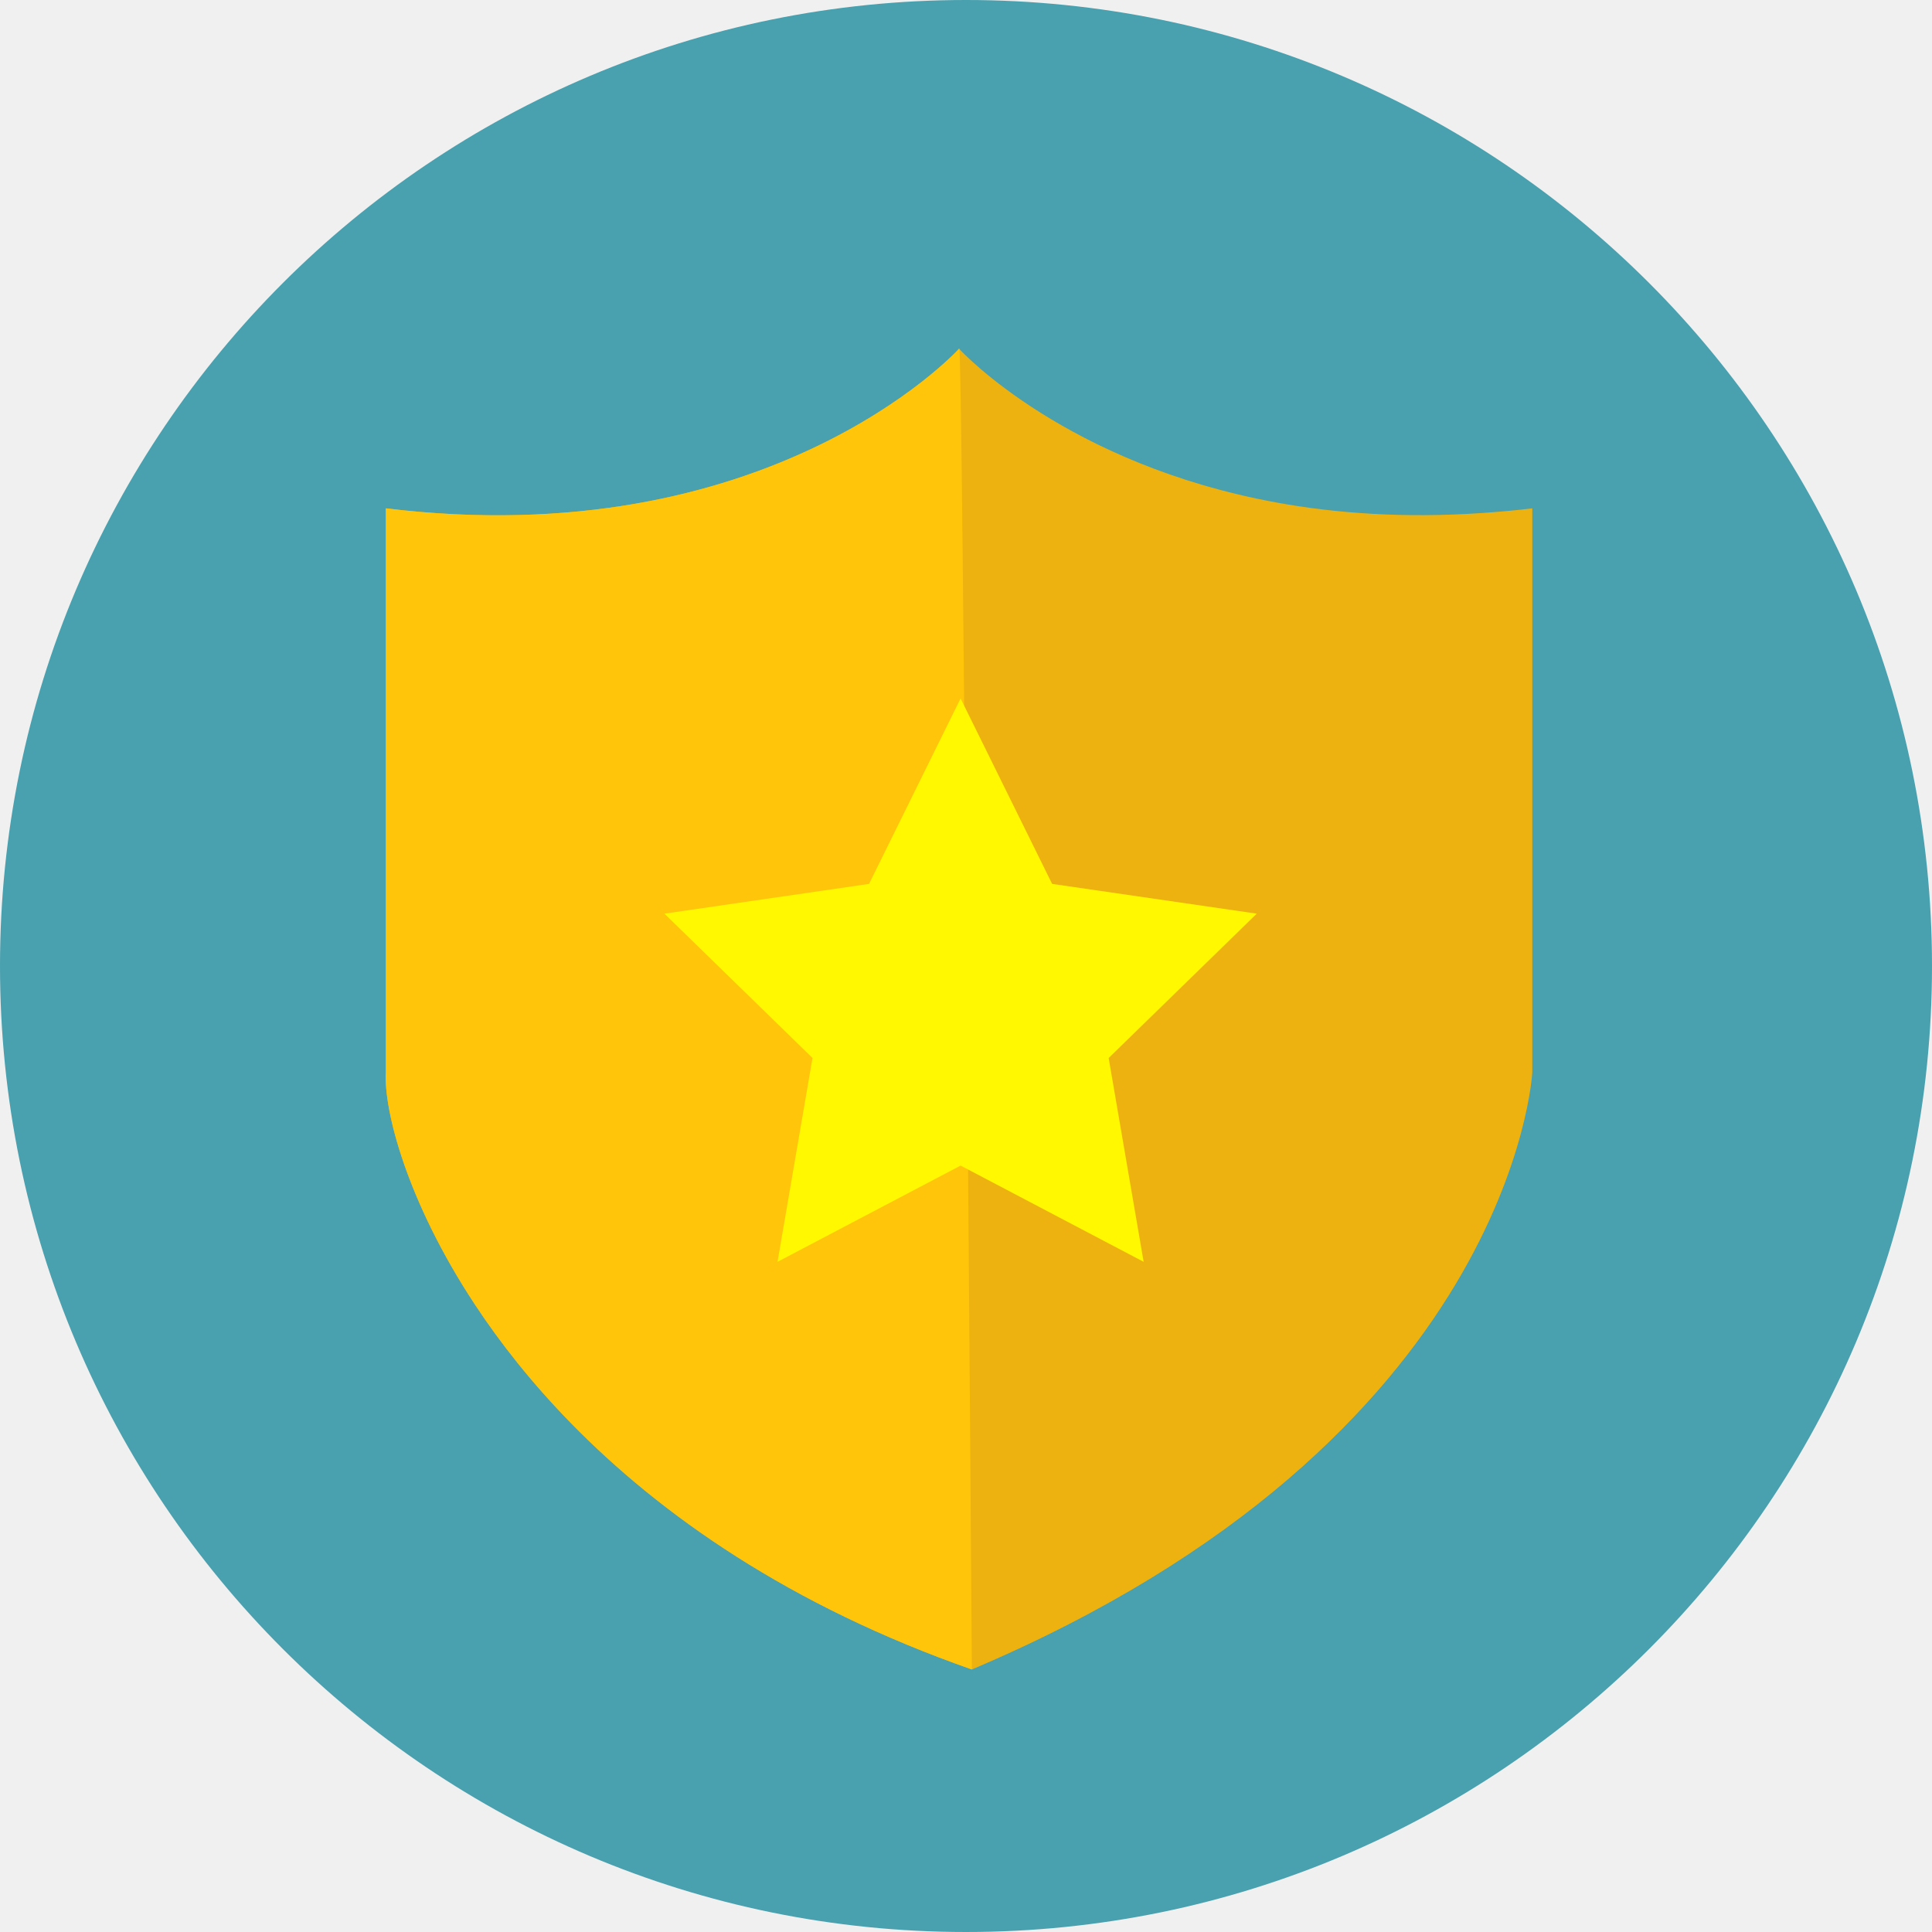
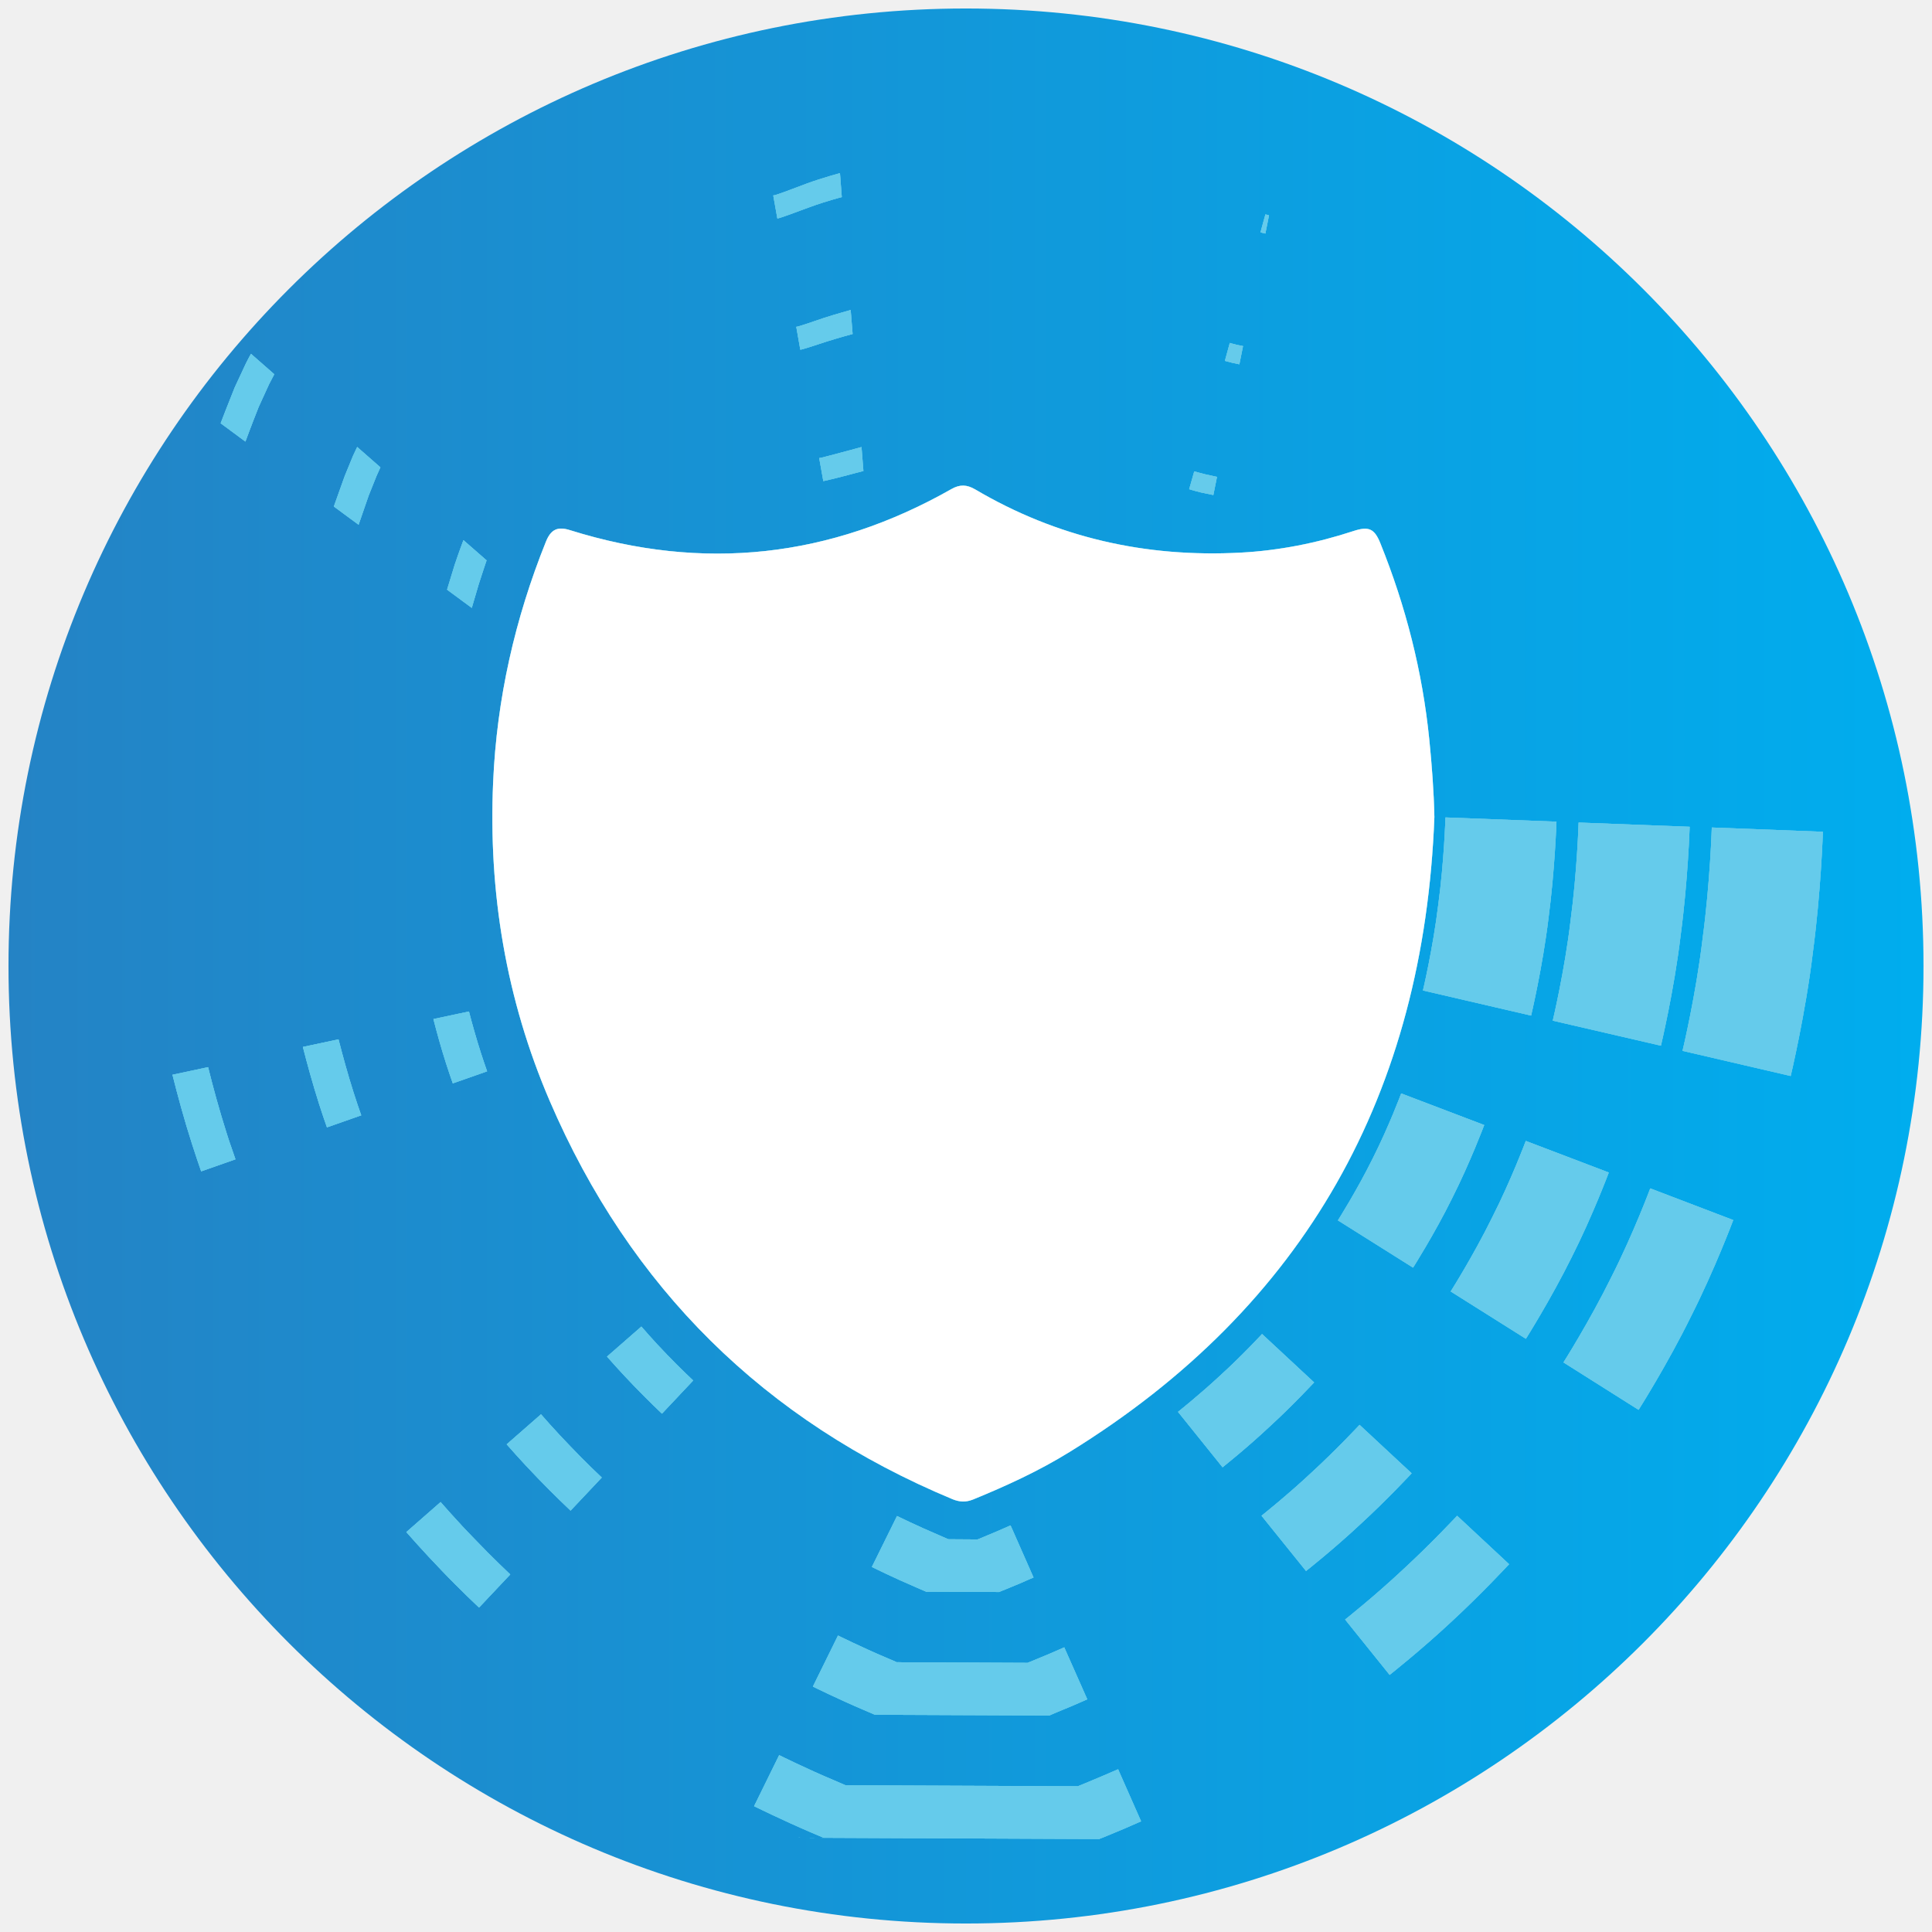
- <svg xmlns="http://www.w3.org/2000/svg" version="1.1" id="Layer_1" x="0px" y="0px" viewBox="0 0 473.935 473.935" style="enable-background:new 0 0 473.935 473.935;" xml:space="preserve">
-   <circle style="fill:#49A0AE;" cx="236.967" cy="236.967" r="236.967" />
-   <path style="fill:#EDB20F;" d="M363.249,125.866c-18.769,1.257-35.446,0.079-50.031-2.582  c-51.405-9.366-77.062-36.763-77.893-37.676c0-0.052-0.004-0.112-0.004-0.112l-0.052,0.056l-0.06-0.056c0,0,0,0.064,0,0.112  c-1.123,1.227-47.169,50.473-140.553,39.094c0,106.858,0,138.368,0,138.368c-0.546,9.025,4.984,31.375,21.837,56.931  c6.211,9.429,13.968,19.278,23.536,29.074c22.077,22.593,53.755,44.827,98.372,60.46c132.912-56.34,137.481-146.465,137.481-146.465  s0-31.513,0-138.368C371.556,125.23,367.372,125.582,363.249,125.866z" />
-   <path style="fill:#FFC50B;" d="M235.325,85.605c0-0.052-0.004-0.112-0.004-0.112l-0.052,0.056l-0.06-0.056c0,0,0,0.064,0,0.112  c-1.123,1.227-47.169,50.473-140.553,39.094c0,106.858,0,138.368,0,138.368c-0.546,9.025,4.984,31.375,21.837,56.931  c6.211,9.429,13.968,19.278,23.536,29.074c22.077,22.593,53.755,44.827,98.372,60.46C238.404,409.535,236.159,86.518,235.325,85.605  z" />
-   <polygon style="fill:#FFF800;" points="235.639,171.336 258.094,216.825 308.293,224.126 271.964,259.534 280.544,309.536   235.639,285.925 190.734,309.536 199.314,259.534 162.985,224.126 213.185,216.825 " />
+ <svg xmlns="http://www.w3.org/2000/svg" version="1.0" id="Layer_1" x="0px" y="0px" width="48px" height="48px" viewBox="0 0 48 48" enable-background="new 0 0 48 48" xml:space="preserve">
+   <linearGradient id="SVGID_1_" gradientUnits="userSpaceOnUse" x1="0.211" y1="24" x2="47.789" y2="24">
+     <stop offset="0" style="stop-color:#2483C5" />
+     <stop offset="1" style="stop-color:#00ADEE" />
+   </linearGradient>
+   <path fill="url(#SVGID_1_)" d="M47.789,24c0,13.139-10.65,23.789-23.792,23.789C10.861,47.789,0.211,37.139,0.211,24  c0-13.137,10.65-23.789,23.786-23.789C37.139,0.211,47.789,10.863,47.789,24z" />
  <g>
- </g>
-   <g>
- </g>
-   <g>
- </g>
-   <g>
- </g>
-   <g>
- </g>
-   <g>
- </g>
-   <g>
- </g>
-   <g>
- </g>
-   <g>
- </g>
-   <g>
- </g>
-   <g>
- </g>
-   <g>
- </g>
-   <g>
- </g>
-   <g>
- </g>
-   <g>
- </g>
+     <g>
+       <path fill="#65CBEB" d="M24.172,37.256c0.827-0.338,1.64-0.711,2.398-1.18c5.873-3.623,8.807-8.936,9.067-15.777    c-0.014-0.654-0.063-1.291-0.127-1.93c-0.169-1.68-0.583-3.305-1.215-4.871c-0.148-0.369-0.292-0.428-0.673-0.303    c-0.91,0.299-1.847,0.484-2.802,0.535c-2.354,0.125-4.56-0.371-6.597-1.574c-0.204-0.117-0.374-0.125-0.584-0.006    c-3.008,1.709-6.166,2.057-9.473,1.023c-0.314-0.1-0.479-0.02-0.602,0.283c-0.771,1.916-1.222,3.906-1.312,5.971    c-0.121,2.744,0.319,5.395,1.405,7.924c1.998,4.648,5.336,7.949,10.008,9.896C23.839,37.318,23.995,37.326,24.172,37.256z" />
+       <path fill="#65CBEB" d="M42.529,20.559c0,0.002-0.04,1.357-0.227,2.75c-0.164,1.393-0.5,2.799-0.5,2.799l2.687,0.625    c0,0,0.37-1.553,0.551-3.07c0.204-1.525,0.249-2.998,0.249-2.998L42.529,20.559z" />
+       <path fill="#65CBEB" d="M40.032,31.732c-0.536,1.088-1.188,2.117-1.188,2.117l1.866,1.178c0,0,0.714-1.123,1.298-2.313    c0.598-1.18,1.054-2.402,1.054-2.402L41,29.525C41,29.525,40.582,30.648,40.032,31.732z" />
+       <path fill="#65CBEB" d="M34.843,39.008c-0.693,0.65-1.424,1.229-1.424,1.229l1.106,1.375c0,0,0.777-0.613,1.52-1.307    c0.747-0.688,1.448-1.443,1.448-1.443l-1.291-1.203C36.202,37.658,35.543,38.365,34.843,39.008z" />
+       <path fill="#65CBEB" d="M27.375,44.131c-0.117,0.049-0.257,0.107-0.405,0.17l-0.115,0.047l-0.056,0.023l-0.014,0.006l-0.005,0.002    l0,0c-11.535-0.049-3.199-0.014-5.772-0.023h-0.004l-0.006-0.006l-0.033-0.014l-0.253-0.109c-0.683-0.287-1.354-0.621-1.354-0.621    l-0.623,1.268c0,0,0.704,0.348,1.419,0.654c0.09,0.039,0.179,0.074,0.267,0.113l0.034,0.014l0.007,0.002l0.002,0.002    c0.371,0.002,0.551,0.002,0.604,0.002c-0.333,0-4.995-0.02,6.245,0.029h0.001l0.005-0.002l0.014-0.01l0.06-0.021l0.118-0.049    c0.152-0.063,0.299-0.125,0.423-0.176c0.249-0.109,0.416-0.182,0.416-0.182l-0.571-1.293    C27.777,43.957,27.617,44.027,27.375,44.131z M21.078,45.66C21.09,45.66,21.088,45.66,21.078,45.66L21.078,45.66z" />
+       <path fill="#65CBEB" d="M11.793,38.238c-0.438-0.447-0.846-0.92-0.846-0.92l-0.852,0.746c0,0,0.428,0.49,0.882,0.959    c0.45,0.473,0.925,0.916,0.925,0.916l0.775-0.822C12.678,39.117,12.224,38.691,11.793,38.238z" />
+       <path fill="#65CBEB" d="M5.501,27.732c-0.178-0.594-0.331-1.217-0.331-1.219l-0.885,0.189c0,0,0.162,0.656,0.349,1.279    c0.048,0.154,0.095,0.307,0.14,0.451c0.042,0.131,0.083,0.254,0.117,0.357c0.064,0.188,0.107,0.313,0.107,0.313l0.852-0.299    c0,0-0.041-0.119-0.104-0.303C5.689,28.348,5.586,28.012,5.501,27.732z" />
+       <path fill="#65CBEB" d="M6.102,9.045C6.027,9.203,5.93,9.414,5.83,9.629c-0.178,0.441-0.348,0.887-0.348,0.887l0.615,0.455    c0,0,0.16-0.434,0.33-0.861c0.093-0.207,0.188-0.412,0.258-0.564c0.076-0.15,0.129-0.248,0.129-0.248L6.236,8.791    C6.236,8.791,6.178,8.889,6.102,9.045z" />
+       <path fill="#65CBEB" d="M20.119,5.145c0.396-0.145,0.797-0.25,0.795-0.248l-0.045-0.596c0,0.002-0.413,0.109-0.822,0.258    c-0.402,0.152-0.814,0.311-0.836,0.295l0.102,0.572C19.332,5.439,19.729,5.289,20.119,5.145z" />
+       <polygon fill="#65CBEB" points="31.528,5.35 31.439,5.326 31.316,5.773 31.438,5.803   " />
+       <path fill="#65CBEB" d="M41.265,25.98c0,0,0.328-1.375,0.49-2.74c0.183-1.367,0.224-2.699,0.224-2.699l-2.759-0.105    c0,0-0.036,1.221-0.202,2.455c-0.146,1.232-0.44,2.467-0.44,2.467L41.265,25.98z" />
+       <path fill="#65CBEB" d="M39.97,29.131l-2.062-0.785c-0.001,0-0.364,0.975-0.84,1.91c-0.462,0.939-1.026,1.83-1.026,1.83    l1.868,1.176c0,0,0.621-0.982,1.135-2.021C39.568,30.207,39.97,29.131,39.97,29.131z" />
+       <path fill="#65CBEB" d="M35.072,36.604L33.778,35.4c0,0-0.571,0.613-1.184,1.176c-0.607,0.57-1.252,1.082-1.252,1.082l1.106,1.373    c0,0,0.691-0.545,1.346-1.158C34.453,37.27,35.072,36.604,35.072,36.604z" />
+       <path fill="#65CBEB" d="M26.066,42.621L26.066,42.621l0.004-0.002l0.015-0.004l0.052-0.023l0.109-0.047    c0.142-0.057,0.272-0.111,0.386-0.16c0.228-0.098,0.381-0.166,0.381-0.166l-0.572-1.291c0,0-0.145,0.063-0.362,0.158    c-0.108,0.045-0.235,0.098-0.371,0.154l-0.104,0.043l-0.053,0.02l-0.015,0.006l-0.003,0.002l-0.001,0.002    c-6.497-0.029-1.8-0.01-3.251-0.016l-0.002-0.002l-0.007-0.002l-0.028-0.012l-0.225-0.096c-0.605-0.256-1.199-0.551-1.199-0.551    l-0.624,1.268c0,0,0.626,0.311,1.265,0.582l0.237,0.102l0.03,0.012l0.007,0.004h0.003C23.668,42.611,17.416,42.584,26.066,42.621z    " />
+       <path fill="#65CBEB" d="M14.178,35.941c-0.381-0.391-0.737-0.803-0.737-0.803l-0.853,0.746c0,0,0.377,0.434,0.775,0.842    c0.395,0.414,0.813,0.803,0.813,0.805l0.775-0.822C14.951,36.709,14.553,36.336,14.178,35.941z" />
+       <path fill="#65CBEB" d="M8.41,25.822l-0.885,0.189c0,0,0.135,0.535,0.289,1.049c0.16,0.537,0.309,0.949,0.309,0.949l0.852-0.299    c0,0-0.143-0.396-0.293-0.9C8.537,26.324,8.41,25.822,8.41,25.822z" />
+       <path fill="#65CBEB" d="M8.771,11.324c-0.057,0.137-0.133,0.32-0.207,0.504c-0.135,0.379-0.27,0.756-0.27,0.756l0.615,0.453    c0,0,0.126-0.365,0.252-0.729c0.07-0.178,0.141-0.354,0.194-0.484c0.058-0.129,0.096-0.213,0.096-0.213l-0.577-0.506    C8.875,11.105,8.833,11.191,8.771,11.324z" />
+       <path fill="#65CBEB" d="M19.783,8.119l0.1,0.568c0.012,0.01,0.336-0.096,0.654-0.201c0.322-0.102,0.646-0.188,0.646-0.188    l-0.048-0.596c0.001,0.002-0.336,0.09-0.671,0.199C20.133,8.016,19.796,8.129,19.783,8.119z" />
+       <path fill="#65CBEB" d="M30.792,9.051l0.091-0.453c0,0-0.083-0.018-0.166-0.033c-0.08-0.02-0.163-0.045-0.163-0.045l-0.122,0.445    c0,0,0.087,0.025,0.178,0.047C30.701,9.031,30.792,9.051,30.792,9.051z" />
+       <path fill="#65CBEB" d="M38.04,25.232c0,0,0.285-1.205,0.431-2.412c0.16-1.207,0.199-2.406,0.199-2.406l-2.758-0.105    c0,0-0.032,1.086-0.178,2.162c-0.13,1.078-0.381,2.137-0.381,2.137L38.04,25.232z" />
+       <path fill="#65CBEB" d="M34.105,28.781c-0.392,0.793-0.865,1.539-0.865,1.539l1.867,1.174c0,0,0.534-0.838,0.973-1.729    c0.449-0.889,0.795-1.814,0.795-1.814l-2.063-0.785C34.813,27.166,34.503,27.994,34.105,28.781z" />
+       <path fill="#65CBEB" d="M32.649,34.346l-1.294-1.203c0,0-0.483,0.523-1.01,1.004c-0.521,0.488-1.078,0.93-1.078,0.93l1.107,1.377    c0,0,0.605-0.479,1.171-1.012C32.117,34.92,32.647,34.346,32.649,34.346z" />
+       <path fill="#65CBEB" d="M23.553,38.24L23.553,38.24l-0.006-0.004l-0.023-0.01l-0.197-0.086c-0.527-0.223-1.041-0.475-1.041-0.475    l-0.625,1.266c0,0,0.547,0.271,1.109,0.51l0.207,0.09l0.025,0.01l0.007,0.004h0.002c0.046,0,0.078,0,0.104,0    c-0.237,0-0.962-0.004,1.704,0.008h0.001h0.003l0.014-0.006l0.048-0.021l0.099-0.039c0.128-0.055,0.248-0.104,0.352-0.146    c0.202-0.09,0.342-0.148,0.342-0.148l-0.571-1.295c0,0-0.131,0.057-0.326,0.143c-0.098,0.041-0.213,0.088-0.332,0.139    l-0.097,0.041l-0.048,0.02l-0.01,0.004h-0.006v0.002C22.825,38.238,23.881,38.242,23.553,38.24z" />
+       <path fill="#65CBEB" d="M16.563,33.646c-0.325-0.334-0.629-0.688-0.628-0.688l-0.854,0.746c0,0,0.323,0.371,0.667,0.725    c0.34,0.355,0.698,0.693,0.698,0.693l0.776-0.824C17.224,34.299,16.885,33.984,16.563,33.646z" />
+       <path fill="#65CBEB" d="M11.25,26.916l0.852-0.299c0,0-0.125-0.35-0.239-0.729c-0.113-0.375-0.214-0.758-0.212-0.758l-0.883,0.188    c0,0,0.105,0.416,0.227,0.82C11.119,26.553,11.25,26.916,11.25,26.916z" />
+       <path fill="#65CBEB" d="M11.896,14.508c0.094-0.295,0.193-0.586,0.193-0.586l-0.575-0.502c0,0-0.113,0.299-0.216,0.607    c-0.097,0.313-0.191,0.623-0.191,0.623l0.614,0.453C11.722,15.104,11.81,14.805,11.896,14.508z" />
+       <path fill="#65CBEB" d="M20.523,11.342c-0.096,0.029-0.17,0.039-0.17,0.039l0.102,0.572c0,0,0.253-0.055,0.498-0.121    c0.25-0.066,0.498-0.131,0.498-0.131l-0.047-0.594c0,0-0.262,0.07-0.523,0.141C20.752,11.281,20.621,11.318,20.523,11.342z" />
+       <path fill="#65CBEB" d="M30.145,12.299l0.091-0.451c0,0-0.143-0.031-0.287-0.063c-0.143-0.035-0.278-0.074-0.278-0.074    l-0.126,0.443c0,0,0.149,0.047,0.298,0.082C29.992,12.268,30.145,12.299,30.145,12.299z" />
+     </g>
+     <g>
+       <path fill="#65CBEB" d="M24.172,37.256c0.827-0.338,1.64-0.711,2.398-1.18c5.873-3.623,8.807-8.936,9.067-15.777    c-0.014-0.654-0.063-1.291-0.127-1.93c-0.169-1.68-0.583-3.305-1.215-4.871c-0.148-0.369-0.292-0.428-0.673-0.303    c-0.91,0.299-1.847,0.484-2.802,0.535c-2.354,0.125-4.56-0.371-6.597-1.574c-0.204-0.117-0.374-0.125-0.584-0.006    c-3.008,1.709-6.166,2.057-9.473,1.023c-0.314-0.1-0.479-0.02-0.602,0.283c-0.771,1.916-1.222,3.906-1.312,5.971    c-0.121,2.744,0.319,5.395,1.405,7.924c1.998,4.648,5.336,7.949,10.008,9.896C23.839,37.318,23.995,37.326,24.172,37.256z" />
+       <path fill="#65CBEB" d="M42.529,20.559c0,0.002-0.04,1.357-0.227,2.75c-0.164,1.393-0.5,2.799-0.5,2.799l2.687,0.625    c0,0,0.37-1.553,0.551-3.07c0.204-1.525,0.249-2.998,0.249-2.998L42.529,20.559z" />
+       <path fill="#65CBEB" d="M40.032,31.732c-0.536,1.088-1.188,2.117-1.188,2.117l1.866,1.178c0,0,0.714-1.123,1.298-2.313    c0.598-1.18,1.054-2.402,1.054-2.402L41,29.525C41,29.525,40.582,30.648,40.032,31.732z" />
+       <path fill="#65CBEB" d="M34.843,39.008c-0.693,0.65-1.424,1.229-1.424,1.229l1.106,1.375c0,0,0.777-0.613,1.52-1.307    c0.747-0.688,1.448-1.443,1.448-1.443l-1.291-1.203C36.202,37.658,35.543,38.365,34.843,39.008z" />
+       <path fill="#65CBEB" d="M27.375,44.131c-0.117,0.049-0.257,0.107-0.405,0.17l-0.115,0.047l-0.056,0.023l-0.014,0.006l-0.005,0.002    l0,0c-11.535-0.049-3.199-0.014-5.772-0.023h-0.004l-0.006-0.006l-0.033-0.014l-0.253-0.109c-0.683-0.287-1.354-0.621-1.354-0.621    l-0.623,1.268c0,0,0.704,0.348,1.419,0.654c0.09,0.039,0.179,0.074,0.267,0.113l0.034,0.014l0.007,0.002l0.002,0.002    c0.371,0.002,0.551,0.002,0.604,0.002c-0.333,0-4.995-0.02,6.245,0.029h0.001l0.005-0.002l0.014-0.01l0.06-0.021l0.118-0.049    c0.152-0.063,0.299-0.125,0.423-0.176c0.249-0.109,0.416-0.182,0.416-0.182l-0.571-1.293    C27.777,43.957,27.617,44.027,27.375,44.131z M21.078,45.66C21.09,45.66,21.088,45.66,21.078,45.66L21.078,45.66z" />
+       <path fill="#65CBEB" d="M11.793,38.238c-0.438-0.447-0.846-0.92-0.846-0.92l-0.852,0.746c0,0,0.428,0.49,0.882,0.959    c0.45,0.473,0.925,0.916,0.925,0.916l0.775-0.822C12.678,39.117,12.224,38.691,11.793,38.238z" />
+       <path fill="#65CBEB" d="M5.501,27.732c-0.178-0.594-0.331-1.217-0.331-1.219l-0.885,0.189c0,0,0.162,0.656,0.349,1.279    c0.048,0.154,0.095,0.307,0.14,0.451c0.042,0.131,0.083,0.254,0.117,0.357c0.064,0.188,0.107,0.313,0.107,0.313l0.852-0.299    c0,0-0.041-0.119-0.104-0.303C5.689,28.348,5.586,28.012,5.501,27.732z" />
+       <path fill="#65CBEB" d="M6.102,9.045C6.027,9.203,5.93,9.414,5.83,9.629c-0.178,0.441-0.348,0.887-0.348,0.887l0.615,0.455    c0,0,0.16-0.434,0.33-0.861c0.093-0.207,0.188-0.412,0.258-0.564c0.076-0.15,0.129-0.248,0.129-0.248L6.236,8.791    C6.236,8.791,6.178,8.889,6.102,9.045z" />
+       <path fill="#65CBEB" d="M20.119,5.145c0.396-0.145,0.797-0.25,0.795-0.248l-0.045-0.596c0,0.002-0.413,0.109-0.822,0.258    c-0.402,0.152-0.814,0.311-0.836,0.295l0.102,0.572C19.332,5.439,19.729,5.289,20.119,5.145z" />
+       <polygon fill="#65CBEB" points="31.528,5.35 31.439,5.326 31.316,5.773 31.438,5.803   " />
+       <path fill="#65CBEB" d="M41.265,25.98c0,0,0.328-1.375,0.49-2.74c0.183-1.367,0.224-2.699,0.224-2.699l-2.759-0.105    c0,0-0.036,1.221-0.202,2.455c-0.146,1.232-0.44,2.467-0.44,2.467L41.265,25.98z" />
+       <path fill="#65CBEB" d="M39.97,29.131l-2.062-0.785c-0.001,0-0.364,0.975-0.84,1.91c-0.462,0.939-1.026,1.83-1.026,1.83    l1.868,1.176c0,0,0.621-0.982,1.135-2.021C39.568,30.207,39.97,29.131,39.97,29.131z" />
+       <path fill="#65CBEB" d="M35.072,36.604L33.778,35.4c0,0-0.571,0.613-1.184,1.176c-0.607,0.57-1.252,1.082-1.252,1.082l1.106,1.373    c0,0,0.691-0.545,1.346-1.158C34.453,37.27,35.072,36.604,35.072,36.604z" />
+       <path fill="#65CBEB" d="M26.066,42.621L26.066,42.621l0.004-0.002l0.015-0.004l0.052-0.023l0.109-0.047    c0.142-0.057,0.272-0.111,0.386-0.16c0.228-0.098,0.381-0.166,0.381-0.166l-0.572-1.291c0,0-0.145,0.063-0.362,0.158    c-0.108,0.045-0.235,0.098-0.371,0.154l-0.104,0.043l-0.053,0.02l-0.015,0.006l-0.003,0.002l-0.001,0.002    c-6.497-0.029-1.8-0.01-3.251-0.016l-0.002-0.002l-0.007-0.002l-0.028-0.012l-0.225-0.096c-0.605-0.256-1.199-0.551-1.199-0.551    l-0.624,1.268c0,0,0.626,0.311,1.265,0.582l0.237,0.102l0.03,0.012l0.007,0.004h0.003C23.668,42.611,17.416,42.584,26.066,42.621z    " />
+       <path fill="#65CBEB" d="M14.178,35.941c-0.381-0.391-0.737-0.803-0.737-0.803l-0.853,0.746c0,0,0.377,0.434,0.775,0.842    c0.395,0.414,0.813,0.803,0.813,0.805l0.775-0.822C14.951,36.709,14.553,36.336,14.178,35.941z" />
+       <path fill="#65CBEB" d="M8.41,25.822l-0.885,0.189c0,0,0.135,0.535,0.289,1.049c0.16,0.537,0.309,0.949,0.309,0.949l0.852-0.299    c0,0-0.143-0.396-0.293-0.9C8.537,26.324,8.41,25.822,8.41,25.822z" />
+       <path fill="#65CBEB" d="M8.771,11.324c-0.057,0.137-0.133,0.32-0.207,0.504c-0.135,0.379-0.27,0.756-0.27,0.756l0.615,0.453    c0,0,0.126-0.365,0.252-0.729c0.07-0.178,0.141-0.354,0.194-0.484c0.058-0.129,0.096-0.213,0.096-0.213l-0.577-0.506    C8.875,11.105,8.833,11.191,8.771,11.324z" />
+       <path fill="#65CBEB" d="M19.783,8.119l0.1,0.568c0.012,0.01,0.336-0.096,0.654-0.201c0.322-0.102,0.646-0.188,0.646-0.188    l-0.048-0.596c0.001,0.002-0.336,0.09-0.671,0.199C20.133,8.016,19.796,8.129,19.783,8.119z" />
+       <path fill="#65CBEB" d="M30.792,9.051l0.091-0.453c0,0-0.083-0.018-0.166-0.033c-0.08-0.02-0.163-0.045-0.163-0.045l-0.122,0.445    c0,0,0.087,0.025,0.178,0.047C30.701,9.031,30.792,9.051,30.792,9.051z" />
+       <path fill="#65CBEB" d="M38.04,25.232c0,0,0.285-1.205,0.431-2.412c0.16-1.207,0.199-2.406,0.199-2.406l-2.758-0.105    c0,0-0.032,1.086-0.178,2.162c-0.13,1.078-0.381,2.137-0.381,2.137L38.04,25.232z" />
+       <path fill="#65CBEB" d="M34.105,28.781c-0.392,0.793-0.865,1.539-0.865,1.539l1.867,1.174c0,0,0.534-0.838,0.973-1.729    c0.449-0.889,0.795-1.814,0.795-1.814l-2.063-0.785C34.813,27.166,34.503,27.994,34.105,28.781z" />
+       <path fill="#65CBEB" d="M32.649,34.346l-1.294-1.203c0,0-0.483,0.523-1.01,1.004c-0.521,0.488-1.078,0.93-1.078,0.93l1.107,1.377    c0,0,0.605-0.479,1.171-1.012C32.117,34.92,32.647,34.346,32.649,34.346z" />
+       <path fill="#65CBEB" d="M23.553,38.24L23.553,38.24l-0.006-0.004l-0.023-0.01l-0.197-0.086c-0.527-0.223-1.041-0.475-1.041-0.475    l-0.625,1.266c0,0,0.547,0.271,1.109,0.51l0.207,0.09l0.025,0.01l0.007,0.004h0.002c0.046,0,0.078,0,0.104,0    c-0.237,0-0.962-0.004,1.704,0.008h0.001h0.003l0.014-0.006l0.048-0.021l0.099-0.039c0.128-0.055,0.248-0.104,0.352-0.146    c0.202-0.09,0.342-0.148,0.342-0.148l-0.571-1.295c0,0-0.131,0.057-0.326,0.143c-0.098,0.041-0.213,0.088-0.332,0.139    l-0.097,0.041l-0.048,0.02l-0.01,0.004h-0.006v0.002C22.825,38.238,23.881,38.242,23.553,38.24z" />
+       <path fill="#65CBEB" d="M16.563,33.646c-0.325-0.334-0.629-0.688-0.628-0.688l-0.854,0.746c0,0,0.323,0.371,0.667,0.725    c0.34,0.355,0.698,0.693,0.698,0.693l0.776-0.824C17.224,34.299,16.885,33.984,16.563,33.646z" />
+       <path fill="#65CBEB" d="M11.25,26.916l0.852-0.299c0,0-0.125-0.35-0.239-0.729c-0.113-0.375-0.214-0.758-0.212-0.758l-0.883,0.188    c0,0,0.105,0.416,0.227,0.82C11.119,26.553,11.25,26.916,11.25,26.916z" />
+       <path fill="#65CBEB" d="M11.896,14.508c0.094-0.295,0.193-0.586,0.193-0.586l-0.575-0.502c0,0-0.113,0.299-0.216,0.607    c-0.097,0.313-0.191,0.623-0.191,0.623l0.614,0.453C11.722,15.104,11.81,14.805,11.896,14.508z" />
+       <path fill="#65CBEB" d="M20.523,11.342c-0.096,0.029-0.17,0.039-0.17,0.039l0.102,0.572c0,0,0.253-0.055,0.498-0.121    c0.25-0.066,0.498-0.131,0.498-0.131l-0.047-0.594c0,0-0.262,0.07-0.523,0.141C20.752,11.281,20.621,11.318,20.523,11.342z" />
+       <path fill="#65CBEB" d="M30.145,12.299l0.091-0.451c0,0-0.143-0.031-0.287-0.063c-0.143-0.035-0.278-0.074-0.278-0.074    l-0.126,0.443c0,0,0.149,0.047,0.298,0.082C29.992,12.268,30.145,12.299,30.145,12.299z" />
+     </g>
+     <g>
+       <path fill="#FFFFFF" d="M24.172,37.256c0.827-0.338,1.64-0.711,2.398-1.18c5.873-3.623,8.807-8.936,9.067-15.777    c-0.014-0.654-0.063-1.291-0.127-1.93c-0.169-1.68-0.583-3.305-1.215-4.871c-0.148-0.369-0.292-0.428-0.673-0.303    c-0.91,0.299-1.847,0.484-2.802,0.535c-2.354,0.125-4.56-0.371-6.597-1.574c-0.204-0.117-0.374-0.125-0.584-0.006    c-3.008,1.709-6.166,2.057-9.473,1.023c-0.314-0.1-0.479-0.02-0.602,0.283c-0.771,1.916-1.222,3.906-1.312,5.971    c-0.121,2.744,0.319,5.395,1.405,7.924c1.998,4.648,5.336,7.949,10.008,9.896C23.839,37.318,23.995,37.326,24.172,37.256z" />
+       <path fill="#65CBEB" d="M42.529,20.559c0,0.002-0.04,1.357-0.227,2.75c-0.164,1.393-0.5,2.799-0.5,2.799l2.687,0.625    c0,0,0.37-1.553,0.551-3.07c0.204-1.525,0.249-2.998,0.249-2.998L42.529,20.559z" />
+       <path fill="#65CBEB" d="M40.032,31.732c-0.536,1.088-1.188,2.117-1.188,2.117l1.866,1.178c0,0,0.714-1.123,1.298-2.313    c0.598-1.18,1.054-2.402,1.054-2.402L41,29.525C41,29.525,40.582,30.648,40.032,31.732z" />
+       <path fill="#65CBEB" d="M34.843,39.008c-0.693,0.65-1.424,1.229-1.424,1.229l1.106,1.375c0,0,0.777-0.613,1.52-1.307    c0.747-0.688,1.448-1.443,1.448-1.443l-1.291-1.203C36.202,37.658,35.543,38.365,34.843,39.008z" />
+       <path fill="#65CBEB" d="M27.375,44.131c-0.117,0.049-0.257,0.107-0.405,0.17l-0.115,0.047l-0.056,0.023l-0.014,0.006l-0.005,0.002    l0,0c-11.535-0.049-3.199-0.014-5.772-0.023h-0.004l-0.006-0.006l-0.033-0.014l-0.253-0.109c-0.683-0.287-1.354-0.621-1.354-0.621    l-0.623,1.268c0,0,0.704,0.348,1.419,0.654c0.09,0.039,0.179,0.074,0.267,0.113l0.034,0.014l0.007,0.002l0.002,0.002    c0.371,0.002,0.551,0.002,0.604,0.002c-0.333,0-4.995-0.02,6.245,0.029h0.001l0.005-0.002l0.014-0.01l0.06-0.021l0.118-0.049    c0.152-0.063,0.299-0.125,0.423-0.176c0.249-0.109,0.416-0.182,0.416-0.182l-0.571-1.293    C27.777,43.957,27.617,44.027,27.375,44.131z M21.078,45.66C21.09,45.66,21.088,45.66,21.078,45.66L21.078,45.66z" />
+       <path fill="#65CBEB" d="M11.793,38.238c-0.438-0.447-0.846-0.92-0.846-0.92l-0.852,0.746c0,0,0.428,0.49,0.882,0.959    c0.45,0.473,0.925,0.916,0.925,0.916l0.775-0.822C12.678,39.117,12.224,38.691,11.793,38.238z" />
+       <path fill="#65CBEB" d="M5.501,27.732c-0.178-0.594-0.331-1.217-0.331-1.219l-0.885,0.189c0,0,0.162,0.656,0.349,1.279    c0.048,0.154,0.095,0.307,0.14,0.451c0.042,0.131,0.083,0.254,0.117,0.357c0.064,0.188,0.107,0.313,0.107,0.313l0.852-0.299    c0,0-0.041-0.119-0.104-0.303C5.689,28.348,5.586,28.012,5.501,27.732z" />
+       <path fill="#65CBEB" d="M6.102,9.045C6.027,9.203,5.93,9.414,5.83,9.629c-0.178,0.441-0.348,0.887-0.348,0.887l0.615,0.455    c0,0,0.16-0.434,0.33-0.861c0.093-0.207,0.188-0.412,0.258-0.564c0.076-0.15,0.129-0.248,0.129-0.248L6.236,8.791    C6.236,8.791,6.178,8.889,6.102,9.045z" />
+       <path fill="#65CBEB" d="M20.119,5.145c0.396-0.145,0.797-0.25,0.795-0.248l-0.045-0.596c0,0.002-0.413,0.109-0.822,0.258    c-0.402,0.152-0.814,0.311-0.836,0.295l0.102,0.572C19.332,5.439,19.729,5.289,20.119,5.145z" />
+       <polygon fill="#65CBEB" points="31.528,5.35 31.439,5.326 31.316,5.773 31.438,5.803   " />
+       <path fill="#65CBEB" d="M41.265,25.98c0,0,0.328-1.375,0.49-2.74c0.183-1.367,0.224-2.699,0.224-2.699l-2.759-0.105    c0,0-0.036,1.221-0.202,2.455c-0.146,1.232-0.44,2.467-0.44,2.467L41.265,25.98z" />
+       <path fill="#65CBEB" d="M39.97,29.131l-2.062-0.785c-0.001,0-0.364,0.975-0.84,1.91c-0.462,0.939-1.026,1.83-1.026,1.83    l1.868,1.176c0,0,0.621-0.982,1.135-2.021C39.568,30.207,39.97,29.131,39.97,29.131z" />
+       <path fill="#65CBEB" d="M35.072,36.604L33.778,35.4c0,0-0.571,0.613-1.184,1.176c-0.607,0.57-1.252,1.082-1.252,1.082l1.106,1.373    c0,0,0.691-0.545,1.346-1.158C34.453,37.27,35.072,36.604,35.072,36.604z" />
+       <path fill="#65CBEB" d="M26.066,42.621L26.066,42.621l0.004-0.002l0.015-0.004l0.052-0.023l0.109-0.047    c0.142-0.057,0.272-0.111,0.386-0.16c0.228-0.098,0.381-0.166,0.381-0.166l-0.572-1.291c0,0-0.145,0.063-0.362,0.158    c-0.108,0.045-0.235,0.098-0.371,0.154l-0.104,0.043l-0.053,0.02l-0.015,0.006l-0.003,0.002l-0.001,0.002    c-6.497-0.029-1.8-0.01-3.251-0.016l-0.002-0.002l-0.007-0.002l-0.028-0.012l-0.225-0.096c-0.605-0.256-1.199-0.551-1.199-0.551    l-0.624,1.268c0,0,0.626,0.311,1.265,0.582l0.237,0.102l0.03,0.012l0.007,0.004h0.003C23.668,42.611,17.416,42.584,26.066,42.621z    " />
+       <path fill="#65CBEB" d="M14.178,35.941c-0.381-0.391-0.737-0.803-0.737-0.803l-0.853,0.746c0,0,0.377,0.434,0.775,0.842    c0.395,0.414,0.813,0.803,0.813,0.805l0.775-0.822C14.951,36.709,14.553,36.336,14.178,35.941z" />
+       <path fill="#65CBEB" d="M8.41,25.822l-0.885,0.189c0,0,0.135,0.535,0.289,1.049c0.16,0.537,0.309,0.949,0.309,0.949l0.852-0.299    c0,0-0.143-0.396-0.293-0.9C8.537,26.324,8.41,25.822,8.41,25.822z" />
+       <path fill="#65CBEB" d="M8.771,11.324c-0.057,0.137-0.133,0.32-0.207,0.504c-0.135,0.379-0.27,0.756-0.27,0.756l0.615,0.453    c0,0,0.126-0.365,0.252-0.729c0.07-0.178,0.141-0.354,0.194-0.484c0.058-0.129,0.096-0.213,0.096-0.213l-0.577-0.506    C8.875,11.105,8.833,11.191,8.771,11.324z" />
+       <path fill="#65CBEB" d="M19.783,8.119l0.1,0.568c0.012,0.01,0.336-0.096,0.654-0.201c0.322-0.102,0.646-0.188,0.646-0.188    l-0.048-0.596c0.001,0.002-0.336,0.09-0.671,0.199C20.133,8.016,19.796,8.129,19.783,8.119z" />
+       <path fill="#65CBEB" d="M30.792,9.051l0.091-0.453c0,0-0.083-0.018-0.166-0.033c-0.08-0.02-0.163-0.045-0.163-0.045l-0.122,0.445    c0,0,0.087,0.025,0.178,0.047C30.701,9.031,30.792,9.051,30.792,9.051z" />
+       <path fill="#65CBEB" d="M38.04,25.232c0,0,0.285-1.205,0.431-2.412c0.16-1.207,0.199-2.406,0.199-2.406l-2.758-0.105    c0,0-0.032,1.086-0.178,2.162c-0.13,1.078-0.381,2.137-0.381,2.137L38.04,25.232z" />
+       <path fill="#65CBEB" d="M34.105,28.781c-0.392,0.793-0.865,1.539-0.865,1.539l1.867,1.174c0,0,0.534-0.838,0.973-1.729    c0.449-0.889,0.795-1.814,0.795-1.814l-2.063-0.785C34.813,27.166,34.503,27.994,34.105,28.781z" />
+       <path fill="#65CBEB" d="M32.649,34.346l-1.294-1.203c0,0-0.483,0.523-1.01,1.004c-0.521,0.488-1.078,0.93-1.078,0.93l1.107,1.377    c0,0,0.605-0.479,1.171-1.012C32.117,34.92,32.647,34.346,32.649,34.346z" />
+       <path fill="#65CBEB" d="M23.553,38.24L23.553,38.24l-0.006-0.004l-0.023-0.01l-0.197-0.086c-0.527-0.223-1.041-0.475-1.041-0.475    l-0.625,1.266c0,0,0.547,0.271,1.109,0.51l0.207,0.09l0.025,0.01l0.007,0.004h0.002c0.046,0,0.078,0,0.104,0    c-0.237,0-0.962-0.004,1.704,0.008h0.001h0.003l0.014-0.006l0.048-0.021l0.099-0.039c0.128-0.055,0.248-0.104,0.352-0.146    c0.202-0.09,0.342-0.148,0.342-0.148l-0.571-1.295c0,0-0.131,0.057-0.326,0.143c-0.098,0.041-0.213,0.088-0.332,0.139    l-0.097,0.041l-0.048,0.02l-0.01,0.004h-0.006v0.002C22.825,38.238,23.881,38.242,23.553,38.24z" />
+       <path fill="#65CBEB" d="M16.563,33.646c-0.325-0.334-0.629-0.688-0.628-0.688l-0.854,0.746c0,0,0.323,0.371,0.667,0.725    c0.34,0.355,0.698,0.693,0.698,0.693l0.776-0.824C17.224,34.299,16.885,33.984,16.563,33.646z" />
+       <path fill="#65CBEB" d="M11.25,26.916l0.852-0.299c0,0-0.125-0.35-0.239-0.729c-0.113-0.375-0.214-0.758-0.212-0.758l-0.883,0.188    c0,0,0.105,0.416,0.227,0.82C11.119,26.553,11.25,26.916,11.25,26.916z" />
+       <path fill="#65CBEB" d="M11.896,14.508c0.094-0.295,0.193-0.586,0.193-0.586l-0.575-0.502c0,0-0.113,0.299-0.216,0.607    c-0.097,0.313-0.191,0.623-0.191,0.623l0.614,0.453C11.722,15.104,11.81,14.805,11.896,14.508z" />
+       <path fill="#65CBEB" d="M20.523,11.342c-0.096,0.029-0.17,0.039-0.17,0.039l0.102,0.572c0,0,0.253-0.055,0.498-0.121    c0.25-0.066,0.498-0.131,0.498-0.131l-0.047-0.594c0,0-0.262,0.07-0.523,0.141C20.752,11.281,20.621,11.318,20.523,11.342z" />
+       <path fill="#65CBEB" d="M30.145,12.299l0.091-0.451c0,0-0.143-0.031-0.287-0.063c-0.143-0.035-0.278-0.074-0.278-0.074    l-0.126,0.443c0,0,0.149,0.047,0.298,0.082C29.992,12.268,30.145,12.299,30.145,12.299z" />
+     </g>
+   </g>
</svg>
